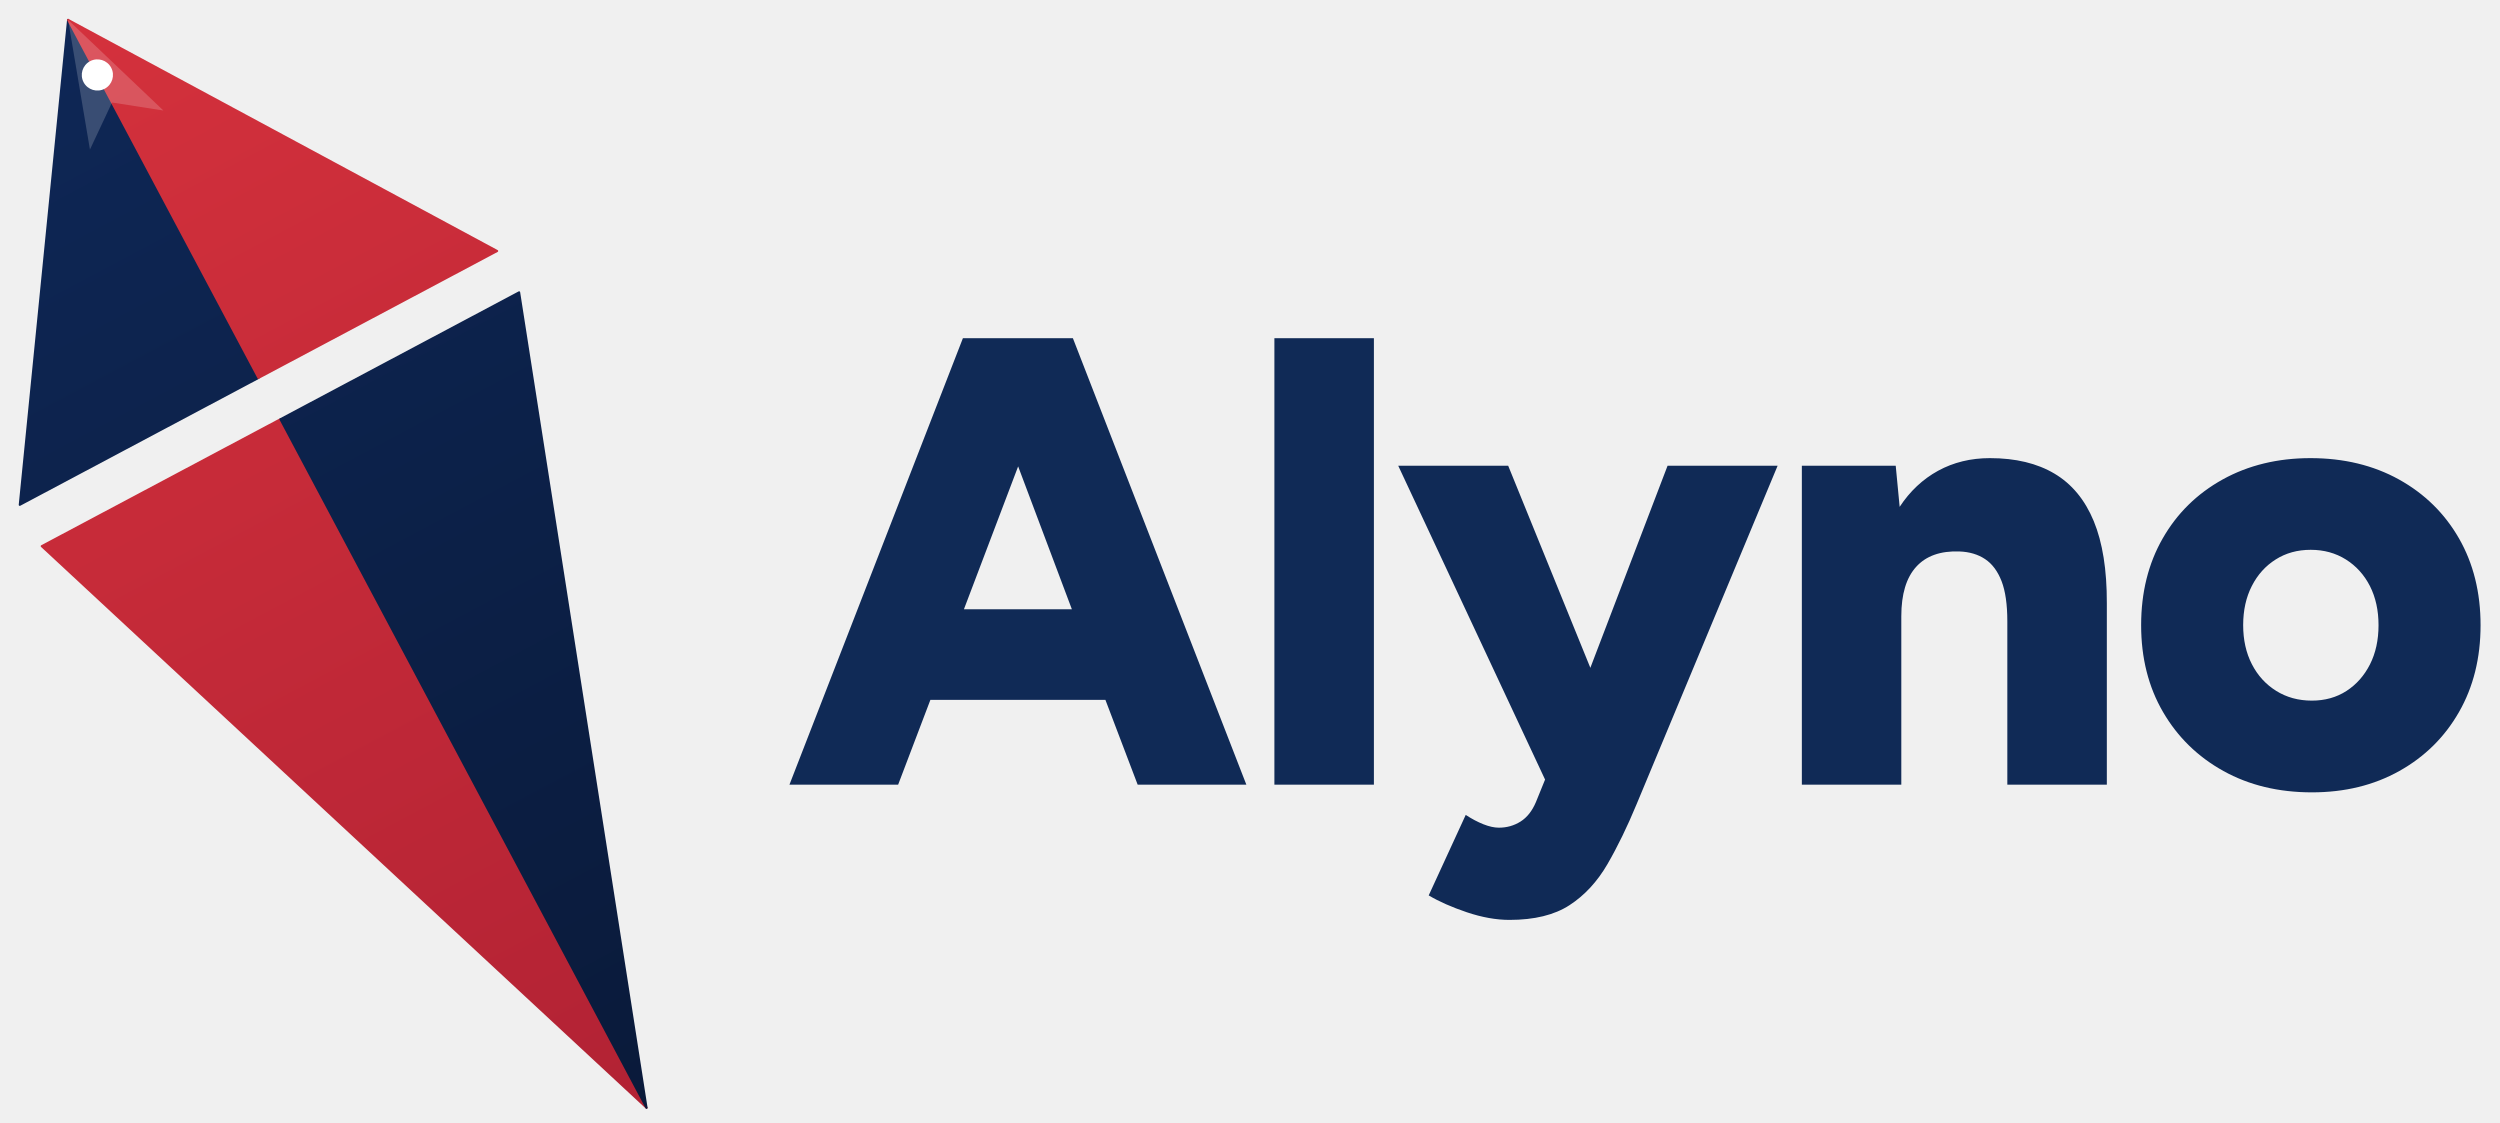
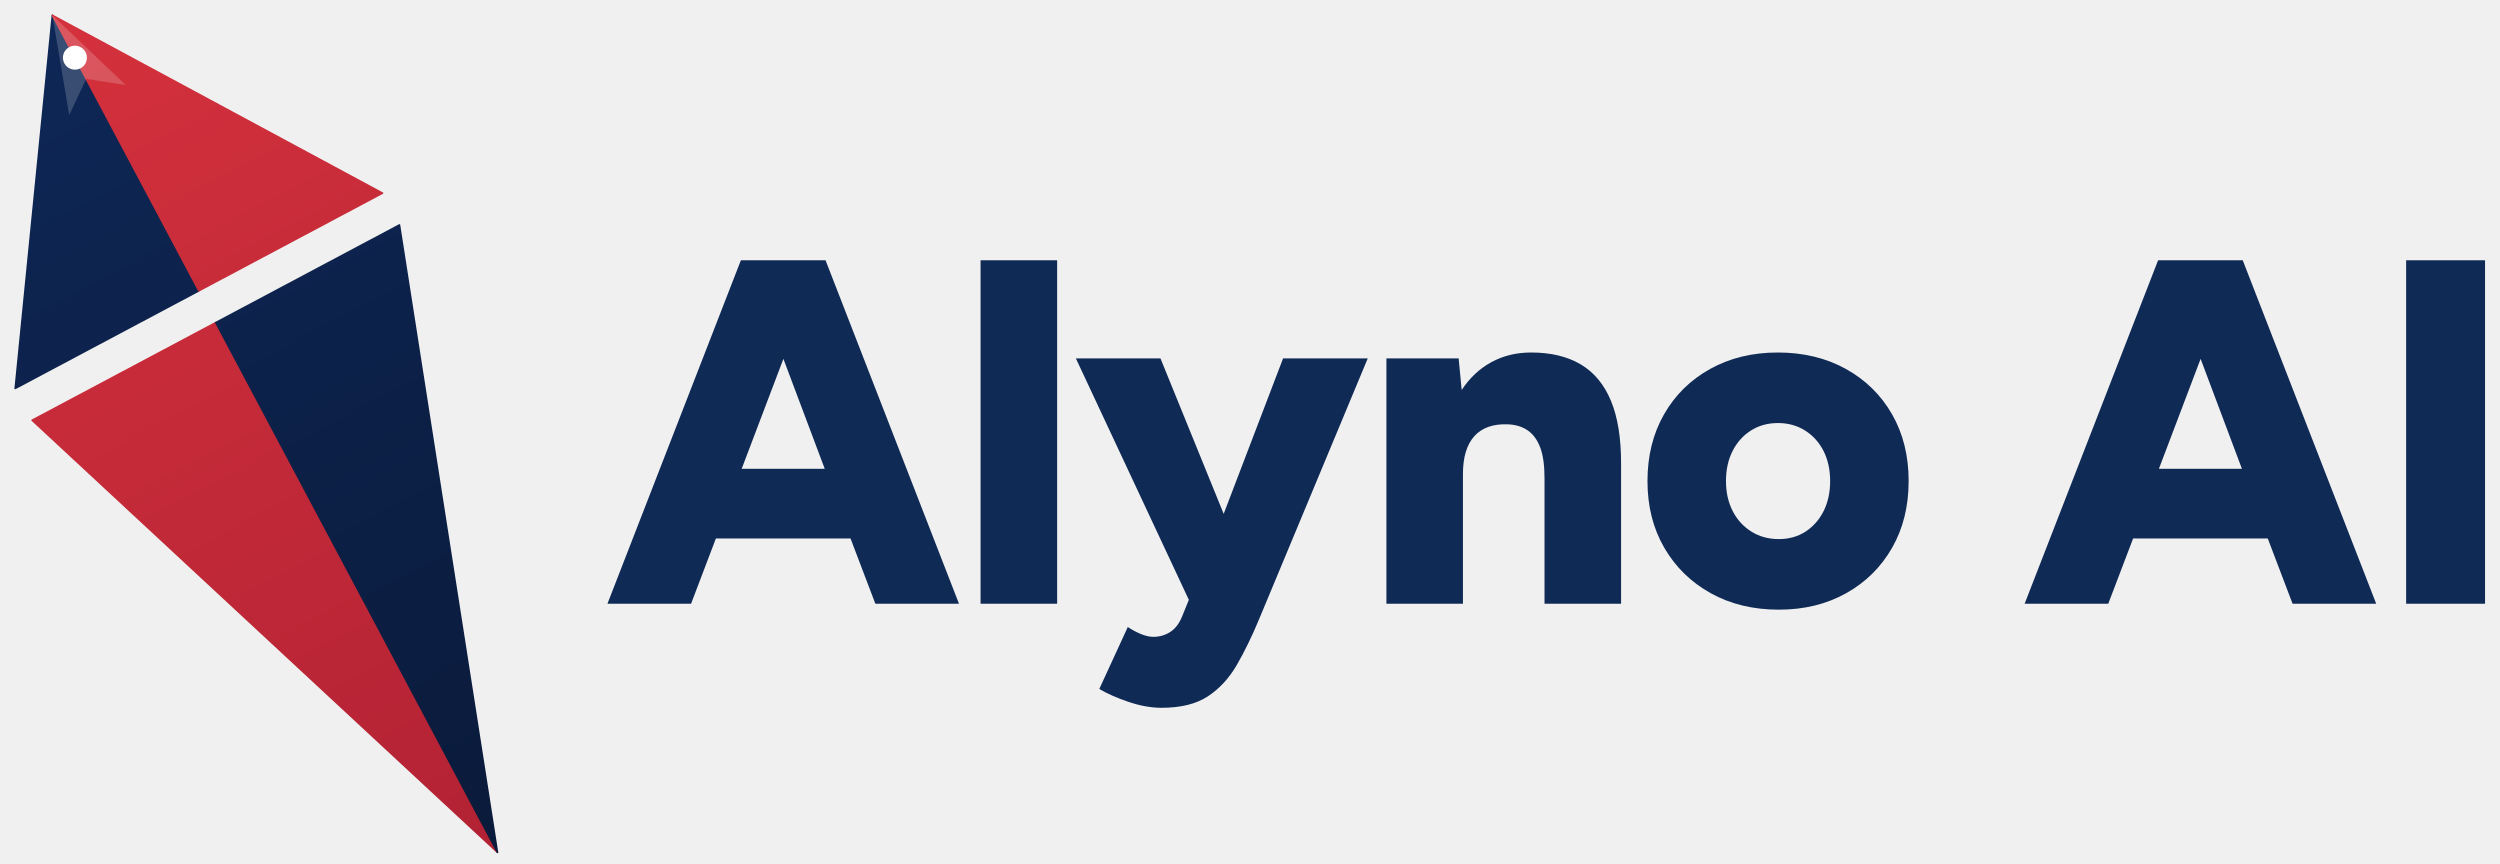
- <svg xmlns="http://www.w3.org/2000/svg" viewBox="-4 -4 514.54 231" width="514.54" height="231" role="img" aria-label="Alyno">
+ <svg xmlns="http://www.w3.org/2000/svg" viewBox="-4 -4 668.72 231" width="668.72" height="231" role="img" aria-label="Alyno AI">
  <defs>
    <linearGradient id="aly-m-left" gradientUnits="userSpaceOnUse" x1="0" y1="8" x2="0" y2="245">
      <stop offset="0" stop-color="#0E2756" />
      <stop offset="1" stop-color="#0A1A3A" />
    </linearGradient>
    <linearGradient id="aly-m-right" gradientUnits="userSpaceOnUse" x1="0" y1="8" x2="0" y2="245">
      <stop offset="0" stop-color="#D4313C" />
      <stop offset="1" stop-color="#B22234" />
    </linearGradient>
  </defs>
  <g transform="translate(-16.06 -23.31) scale(1.07) rotate(-28 80 126.5)">
    <path fill="url(#aly-m-left)" stroke="url(#aly-m-left)" stroke-width=".4" stroke-linejoin="round" d="M80 86 L80 8 L28 86 Z" />
    <path fill="url(#aly-m-right)" stroke="url(#aly-m-right)" stroke-width=".4" stroke-linejoin="round" d="M80 86 L80 8 L132 86 Z" />
    <path fill="url(#aly-m-right)" stroke="url(#aly-m-right)" stroke-width=".4" stroke-linejoin="round" d="M80 95 L80 245 L28 95 Z" />
    <path fill="url(#aly-m-left)" stroke="url(#aly-m-left)" stroke-width=".4" stroke-linejoin="round" d="M80 95 L80 245 L132 95 Z" />
    <path fill="#FFFFFF" fill-opacity=".18" d="M80 8 L88 32 L80 26 L72 32 Z" />
    <circle cx="80" cy="20" r="3" fill="#FFFFFF" />
  </g>
-   <path fill="#102A56" d="M158.48 157.5 194.18 65.61H216.82L252.52 157.5H230.15L223.51 140.04H187.49L180.85 157.5ZM194.39 121.4H216.61L205.55 91.99ZM258.29 157.5V65.61H278.77V157.5ZM306.67 185.33Q302.58 185.33 297.9 183.76Q293.23 182.18 290.05 180.29L297.67 163.72Q299.51 164.93 301.29 165.64Q303.08 166.35 304.5 166.35Q306.94 166.35 308.95 165.09Q310.95 163.83 312.11 161.1L314 156.45L283.78 91.86H306.41L323.32 133.45L339.21 91.86H361.86L332.85 161.49Q329.96 168.47 326.83 173.87Q323.69 179.27 319.03 182.3Q314.37 185.33 306.67 185.33ZM366.85 157.5V91.86H386.17L386.98 100.32Q390.16 95.48 394.91 92.88Q399.66 90.29 405.55 90.29Q413.48 90.29 418.84 93.48Q424.21 96.67 426.93 103.26Q429.65 109.85 429.62 120.14V157.5H409.14V123.89Q409.14 118.67 407.95 115.6Q406.75 112.52 404.56 111.07Q402.37 109.61 399.27 109.5Q393.42 109.29 390.37 112.67Q387.32 116.04 387.32 122.82V157.5ZM471.83 159.08Q461.54 159.08 453.61 154.68Q445.68 150.28 441.18 142.53Q436.68 134.79 436.68 124.68Q436.68 114.57 441.11 106.83Q445.53 99.08 453.46 94.68Q461.39 90.29 471.53 90.29Q481.81 90.29 489.74 94.68Q497.67 99.08 502.11 106.83Q506.54 114.57 506.54 124.68Q506.54 134.79 502.11 142.53Q497.69 150.28 489.83 154.68Q481.97 159.08 471.83 159.08ZM471.81 140.2Q475.86 140.2 478.94 138.21Q482.01 136.22 483.78 132.74Q485.54 129.25 485.54 124.68Q485.54 120.11 483.77 116.62Q481.99 113.14 478.82 111.15Q475.65 109.16 471.58 109.16Q467.5 109.16 464.37 111.15Q461.23 113.13 459.46 116.61Q457.68 120.09 457.68 124.66Q457.68 129.22 459.47 132.7Q461.25 136.18 464.47 138.19Q467.68 140.2 471.81 140.2Z" />
+   <path fill="#102A56" d="M158.48 157.5 194.18 65.61H216.82L252.52 157.5H230.15L223.51 140.04H187.49L180.85 157.5ZM194.39 121.4H216.61L205.55 91.99ZM258.29 157.5V65.61H278.77V157.5ZM306.67 185.33Q302.58 185.33 297.9 183.76Q293.23 182.18 290.05 180.29L297.67 163.72Q299.51 164.93 301.29 165.64Q303.08 166.35 304.5 166.35Q306.94 166.35 308.95 165.09Q310.95 163.83 312.11 161.1L314 156.45L283.78 91.86H306.41L323.32 133.45L339.21 91.86H361.86L332.85 161.49Q329.96 168.47 326.83 173.87Q323.69 179.27 319.03 182.3Q314.37 185.33 306.67 185.33ZM366.85 157.5V91.86H386.17L386.98 100.32Q390.16 95.48 394.91 92.88Q399.66 90.29 405.55 90.29Q413.48 90.29 418.84 93.48Q424.21 96.67 426.93 103.26Q429.65 109.85 429.62 120.14V157.5H409.14V123.89Q409.14 118.67 407.95 115.6Q406.75 112.52 404.56 111.07Q402.37 109.61 399.27 109.5Q393.42 109.29 390.37 112.67Q387.32 116.04 387.32 122.82V157.5ZM471.83 159.08Q461.54 159.08 453.61 154.68Q445.68 150.28 441.18 142.53Q436.68 134.79 436.68 124.68Q436.68 114.57 441.11 106.83Q445.53 99.08 453.46 94.68Q461.39 90.29 471.53 90.29Q481.81 90.29 489.74 94.68Q497.67 99.08 502.11 106.83Q506.54 114.57 506.54 124.68Q506.54 134.79 502.11 142.53Q497.69 150.28 489.83 154.68Q481.97 159.08 471.83 159.08ZM471.81 140.2Q475.86 140.2 478.94 138.21Q482.01 136.22 483.78 132.74Q485.54 129.25 485.54 124.68Q485.54 120.11 483.77 116.62Q481.99 113.14 478.82 111.15Q475.65 109.16 471.58 109.16Q467.5 109.16 464.37 111.15Q461.23 113.13 459.46 116.61Q457.68 120.09 457.68 124.66Q457.68 129.22 459.47 132.7Q461.25 136.18 464.47 138.19Q467.68 140.2 471.81 140.2ZM537.56 157.5 573.27 65.61H595.9L631.61 157.5H609.24L602.6 140.04H566.58L559.93 157.5ZM573.48 121.4H595.69L584.64 91.99ZM639.61 157.5V65.61H660.72V157.5Z" />
</svg>
